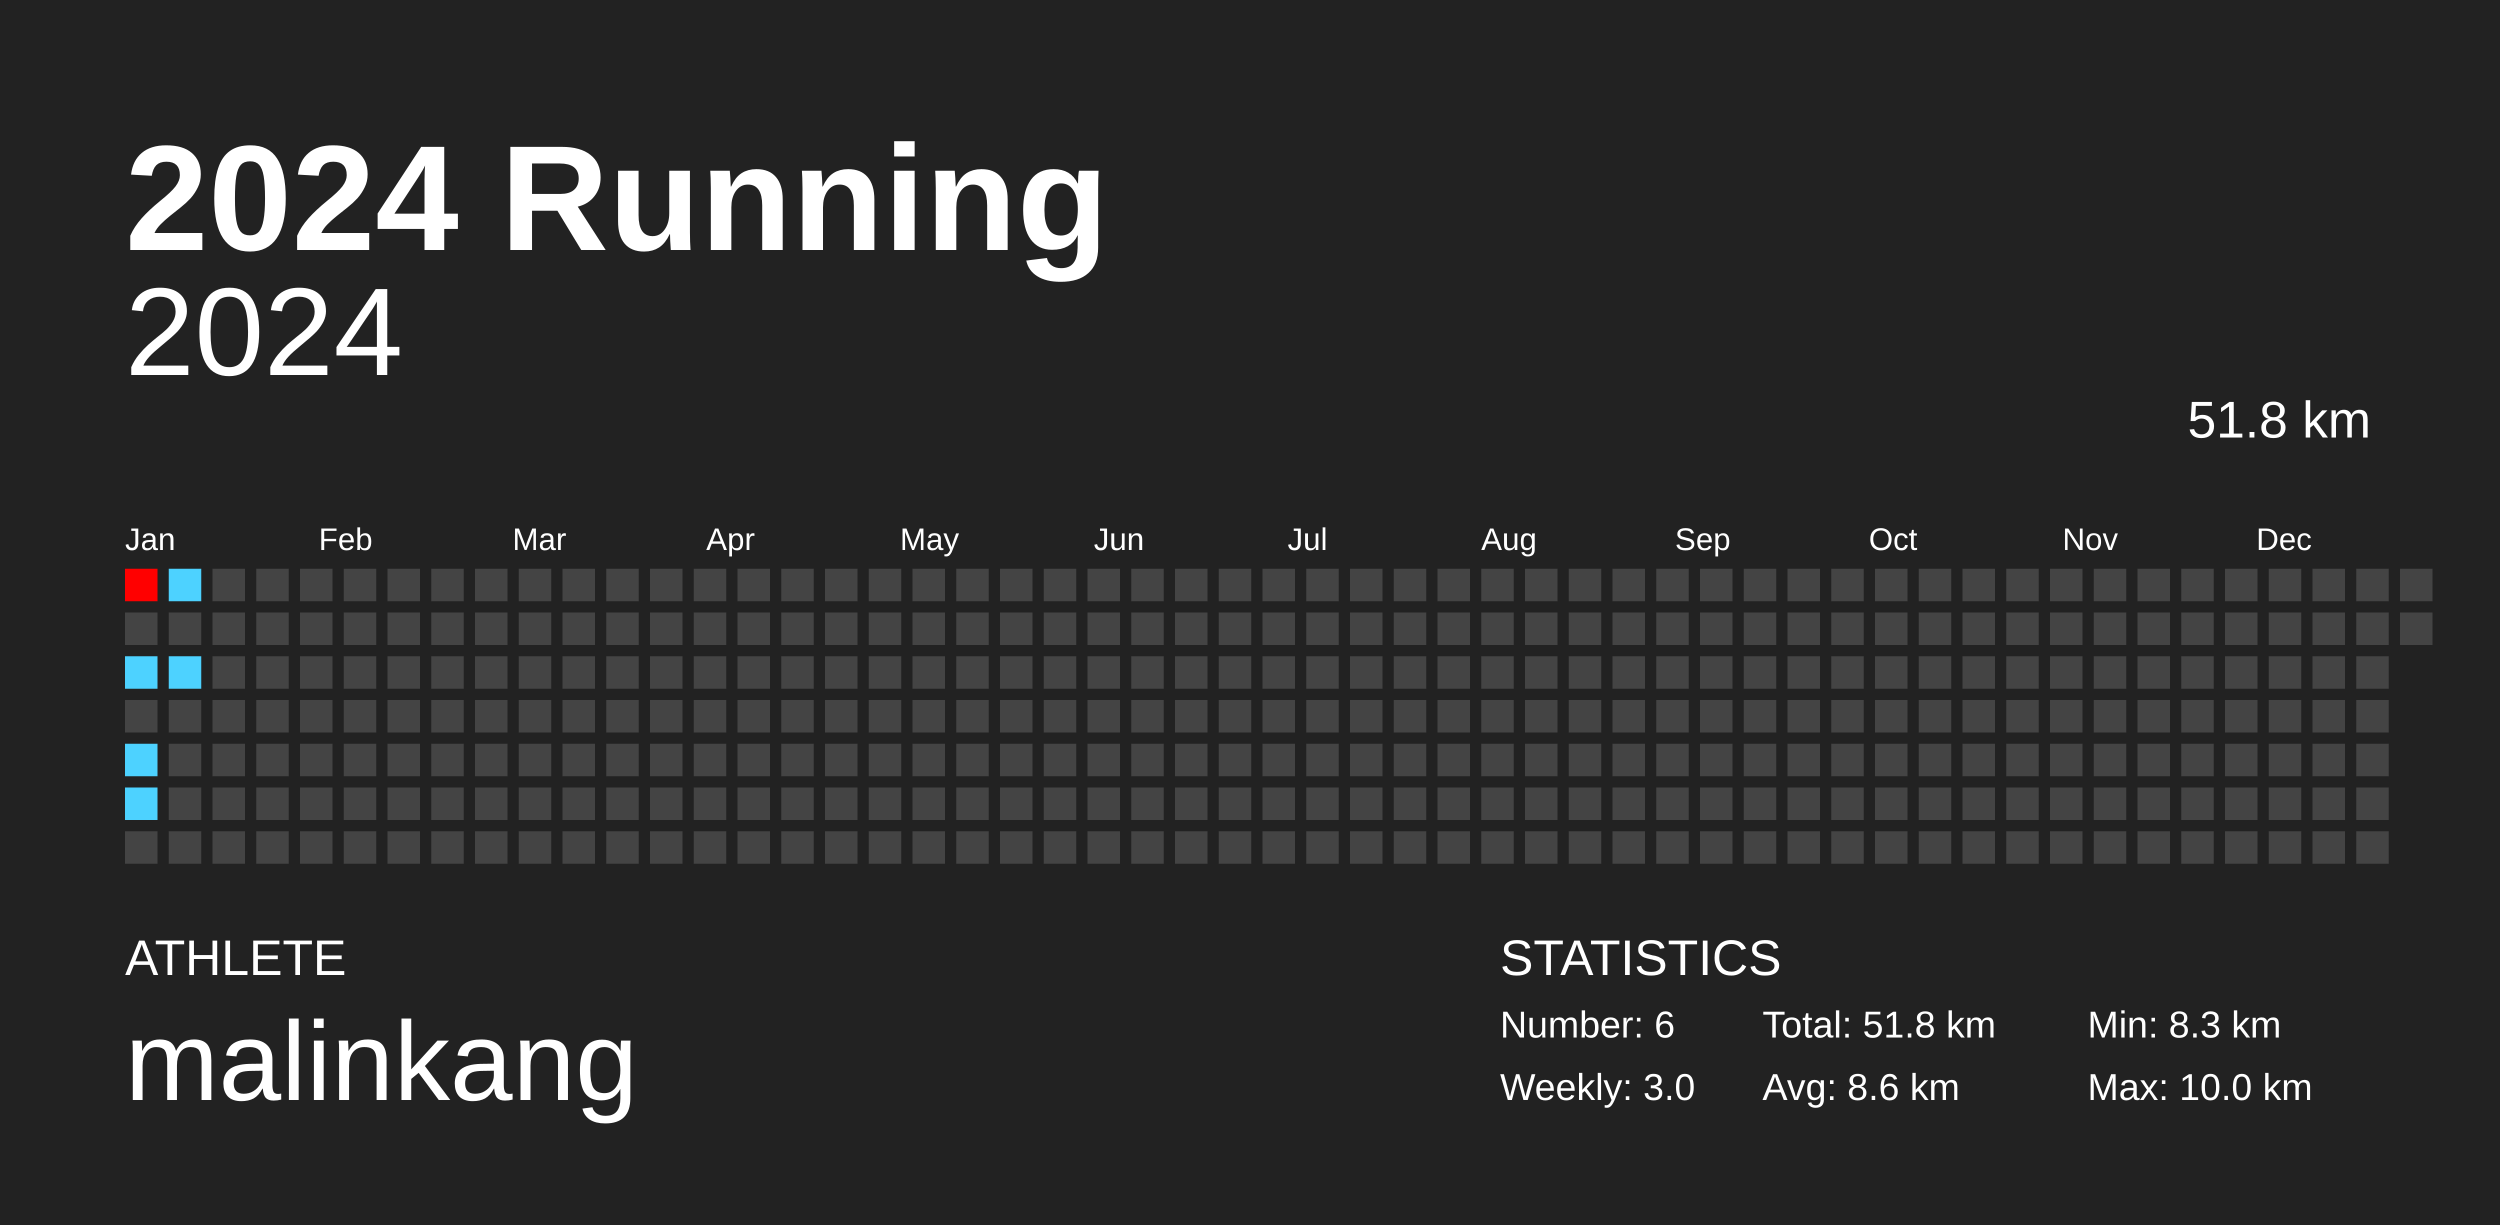
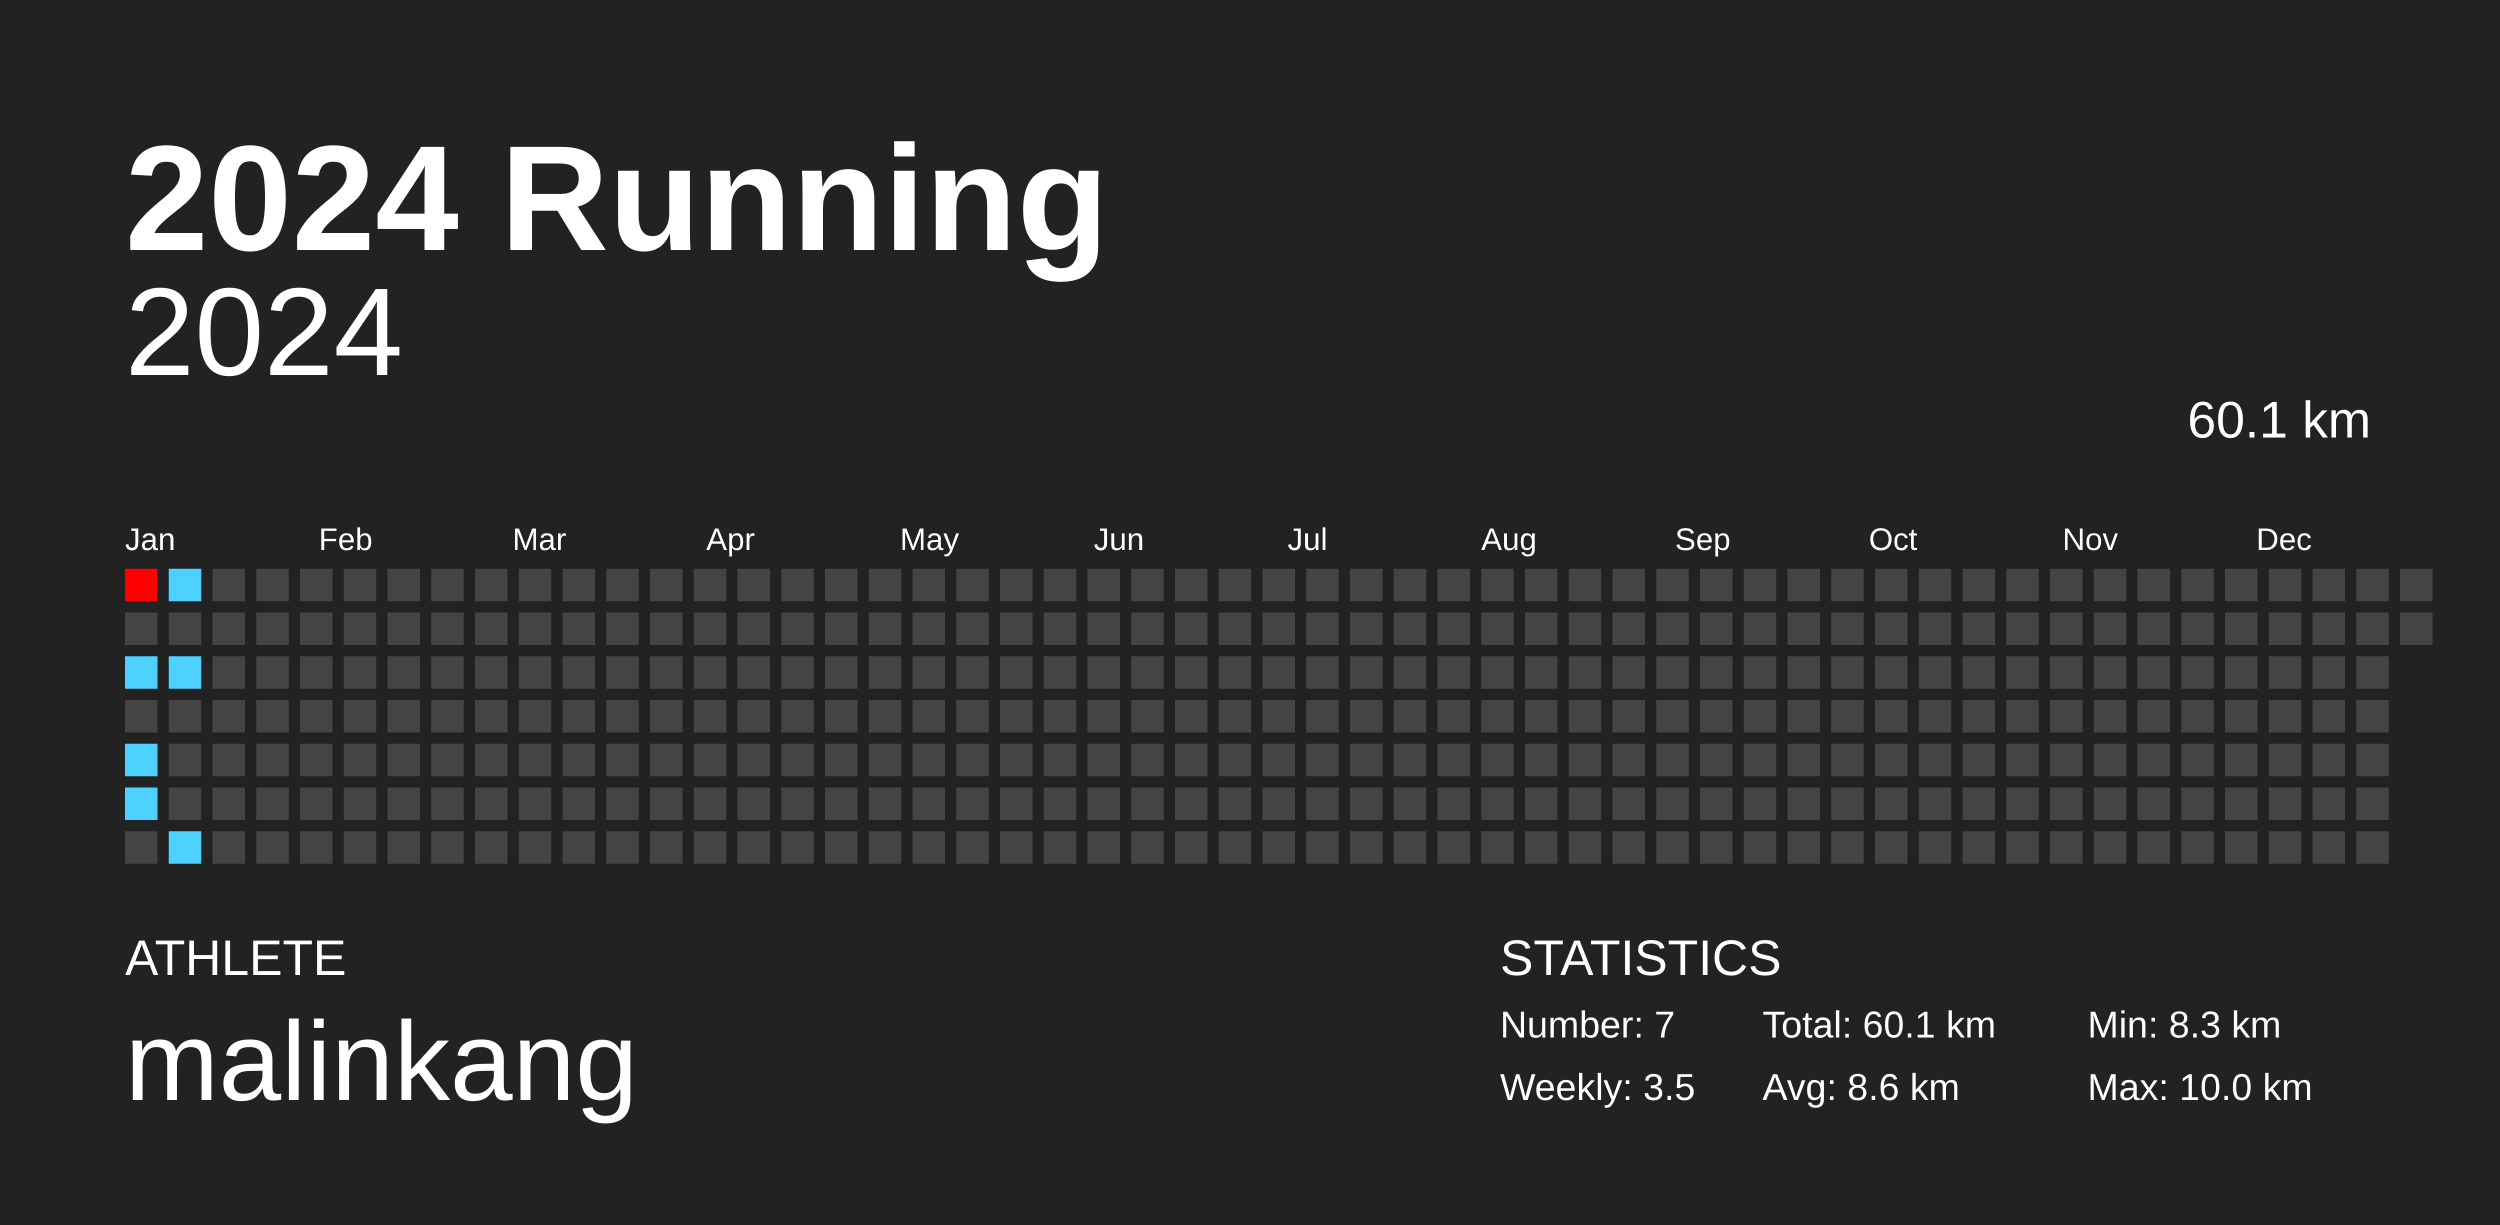
<svg xmlns="http://www.w3.org/2000/svg" baseProfile="full" height="98mm" version="1.1" viewBox="0,0,200,98" width="200mm">
  <defs />
  <rect fill="#222222" height="98" width="200" x="0" y="0" />
  <text fill="#FFFFFF" style="font-size:12px; font-family:Arial; font-weight:bold;" x="10" y="20">2024 Running</text>
  <text fill="#FFFFFF" style="font-size:4px; font-family:Arial" x="10" y="78">ATHLETE</text>
  <text fill="#FFFFFF" style="font-size:9px; font-family:Arial" x="10" y="88">malinkang</text>
  <text fill="#FFFFFF" style="font-size:4px; font-family:Arial" x="120" y="78">STATISTICS</text>
-   <text fill="#FFFFFF" style="font-size:3px; font-family:Arial" x="120" y="83">Number: 6</text>
-   <text fill="#FFFFFF" style="font-size:3px; font-family:Arial" x="120" y="88">Weekly: 3.0</text>
-   <text fill="#FFFFFF" style="font-size:3px; font-family:Arial" x="141" y="83">Total: 51.8 km</text>
+   <text fill="#FFFFFF" style="font-size:3px; font-family:Arial" x="120" y="83">Number: 7</text>
+   <text fill="#FFFFFF" style="font-size:3px; font-family:Arial" x="120" y="88">Weekly: 3.5</text>
+   <text fill="#FFFFFF" style="font-size:3px; font-family:Arial" x="141" y="83">Total: 60.1 km</text>
  <text fill="#FFFFFF" style="font-size:3px; font-family:Arial" x="141" y="88">Avg: 8.6 km</text>
  <text fill="#FFFFFF" style="font-size:3px; font-family:Arial" x="167" y="83">Min: 8.3 km</text>
  <text fill="#FFFFFF" style="font-size:3px; font-family:Arial" x="167" y="88">Max: 10.0 km</text>
  <text alignment-baseline="hanging" fill="#FFFFFF" style="font-size:10.0px; font-family:Arial;" x="10" y="30">2024</text>
-   <text alignment-baseline="hanging" fill="#FFFFFF" style="font-size:4.125px; font-family:Arial;" x="175" y="35">51.8 km</text>
+   <text alignment-baseline="hanging" fill="#FFFFFF" style="font-size:4.125px; font-family:Arial;" x="175" y="35">60.1 km</text>
  <text fill="#FFFFFF" style="font-size:2.5px; font-family:Arial" x="10.0" y="44">Jan</text>
  <text fill="#FFFFFF" style="font-size:2.5px; font-family:Arial" x="25.5" y="44">Feb</text>
  <text fill="#FFFFFF" style="font-size:2.5px; font-family:Arial" x="41.0" y="44">Mar</text>
  <text fill="#FFFFFF" style="font-size:2.5px; font-family:Arial" x="56.5" y="44">Apr</text>
  <text fill="#FFFFFF" style="font-size:2.5px; font-family:Arial" x="72.0" y="44">May</text>
  <text fill="#FFFFFF" style="font-size:2.5px; font-family:Arial" x="87.5" y="44">Jun</text>
  <text fill="#FFFFFF" style="font-size:2.5px; font-family:Arial" x="103.0" y="44">Jul</text>
  <text fill="#FFFFFF" style="font-size:2.5px; font-family:Arial" x="118.5" y="44">Aug</text>
  <text fill="#FFFFFF" style="font-size:2.5px; font-family:Arial" x="134.0" y="44">Sep</text>
  <text fill="#FFFFFF" style="font-size:2.5px; font-family:Arial" x="149.5" y="44">Oct</text>
  <text fill="#FFFFFF" style="font-size:2.5px; font-family:Arial" x="165.0" y="44">Nov</text>
  <text fill="#FFFFFF" style="font-size:2.5px; font-family:Arial" x="180.5" y="44">Dec</text>
  <rect fill="#ff0000" height="2.6" width="2.6" x="10.0" y="45.5" />
  <rect fill="#444444" height="2.6" width="2.6" x="10.0" y="49.0" />
  <rect fill="#4dd2ff" height="2.6" width="2.6" x="10.0" y="52.5" />
  <rect fill="#444444" height="2.6" width="2.6" x="10.0" y="56.0" />
  <rect fill="#4dd2ff" height="2.6" width="2.6" x="10.0" y="59.5" />
  <rect fill="#4dd2ff" height="2.6" width="2.6" x="10.0" y="63.0" />
  <rect fill="#444444" height="2.6" width="2.6" x="10.0" y="66.5" />
  <rect fill="#4dd2ff" height="2.6" width="2.6" x="13.5" y="45.5" />
  <rect fill="#444444" height="2.6" width="2.6" x="13.5" y="49.0" />
  <rect fill="#4dd2ff" height="2.6" width="2.6" x="13.5" y="52.5" />
  <rect fill="#444444" height="2.6" width="2.6" x="13.5" y="56.0" />
  <rect fill="#444444" height="2.6" width="2.6" x="13.5" y="59.5" />
  <rect fill="#444444" height="2.6" width="2.6" x="13.5" y="63.0" />
-   <rect fill="#444444" height="2.6" width="2.6" x="13.5" y="66.5" />
+   <rect fill="#4dd2ff" height="2.6" width="2.6" x="13.5" y="66.5" />
  <rect fill="#444444" height="2.6" width="2.6" x="17.0" y="45.5" />
  <rect fill="#444444" height="2.6" width="2.6" x="17.0" y="49.0" />
  <rect fill="#444444" height="2.6" width="2.6" x="17.0" y="52.5" />
  <rect fill="#444444" height="2.6" width="2.6" x="17.0" y="56.0" />
  <rect fill="#444444" height="2.6" width="2.6" x="17.0" y="59.5" />
  <rect fill="#444444" height="2.6" width="2.6" x="17.0" y="63.0" />
  <rect fill="#444444" height="2.6" width="2.6" x="17.0" y="66.5" />
  <rect fill="#444444" height="2.6" width="2.6" x="20.5" y="45.5" />
  <rect fill="#444444" height="2.6" width="2.6" x="20.5" y="49.0" />
  <rect fill="#444444" height="2.6" width="2.6" x="20.5" y="52.5" />
  <rect fill="#444444" height="2.6" width="2.6" x="20.5" y="56.0" />
  <rect fill="#444444" height="2.6" width="2.6" x="20.5" y="59.5" />
  <rect fill="#444444" height="2.6" width="2.6" x="20.5" y="63.0" />
  <rect fill="#444444" height="2.6" width="2.6" x="20.5" y="66.5" />
  <rect fill="#444444" height="2.6" width="2.6" x="24.0" y="45.5" />
  <rect fill="#444444" height="2.6" width="2.6" x="24.0" y="49.0" />
  <rect fill="#444444" height="2.6" width="2.6" x="24.0" y="52.5" />
  <rect fill="#444444" height="2.6" width="2.6" x="24.0" y="56.0" />
  <rect fill="#444444" height="2.6" width="2.6" x="24.0" y="59.5" />
  <rect fill="#444444" height="2.6" width="2.6" x="24.0" y="63.0" />
  <rect fill="#444444" height="2.6" width="2.6" x="24.0" y="66.5" />
  <rect fill="#444444" height="2.6" width="2.6" x="27.5" y="45.5" />
  <rect fill="#444444" height="2.6" width="2.6" x="27.5" y="49.0" />
  <rect fill="#444444" height="2.6" width="2.6" x="27.5" y="52.5" />
  <rect fill="#444444" height="2.6" width="2.6" x="27.5" y="56.0" />
  <rect fill="#444444" height="2.6" width="2.6" x="27.5" y="59.5" />
  <rect fill="#444444" height="2.6" width="2.6" x="27.5" y="63.0" />
  <rect fill="#444444" height="2.6" width="2.6" x="27.5" y="66.5" />
  <rect fill="#444444" height="2.6" width="2.6" x="31.0" y="45.5" />
  <rect fill="#444444" height="2.6" width="2.6" x="31.0" y="49.0" />
  <rect fill="#444444" height="2.6" width="2.6" x="31.0" y="52.5" />
  <rect fill="#444444" height="2.6" width="2.6" x="31.0" y="56.0" />
  <rect fill="#444444" height="2.6" width="2.6" x="31.0" y="59.5" />
  <rect fill="#444444" height="2.6" width="2.6" x="31.0" y="63.0" />
  <rect fill="#444444" height="2.6" width="2.6" x="31.0" y="66.5" />
  <rect fill="#444444" height="2.6" width="2.6" x="34.5" y="45.5" />
  <rect fill="#444444" height="2.6" width="2.6" x="34.5" y="49.0" />
  <rect fill="#444444" height="2.6" width="2.6" x="34.5" y="52.5" />
  <rect fill="#444444" height="2.6" width="2.6" x="34.5" y="56.0" />
  <rect fill="#444444" height="2.6" width="2.6" x="34.5" y="59.5" />
  <rect fill="#444444" height="2.6" width="2.6" x="34.5" y="63.0" />
  <rect fill="#444444" height="2.6" width="2.6" x="34.5" y="66.5" />
  <rect fill="#444444" height="2.6" width="2.6" x="38.0" y="45.5" />
  <rect fill="#444444" height="2.6" width="2.6" x="38.0" y="49.0" />
  <rect fill="#444444" height="2.6" width="2.6" x="38.0" y="52.5" />
  <rect fill="#444444" height="2.6" width="2.6" x="38.0" y="56.0" />
  <rect fill="#444444" height="2.6" width="2.6" x="38.0" y="59.5" />
  <rect fill="#444444" height="2.6" width="2.6" x="38.0" y="63.0" />
  <rect fill="#444444" height="2.6" width="2.6" x="38.0" y="66.5" />
  <rect fill="#444444" height="2.6" width="2.6" x="41.5" y="45.5" />
  <rect fill="#444444" height="2.6" width="2.6" x="41.5" y="49.0" />
  <rect fill="#444444" height="2.6" width="2.6" x="41.5" y="52.5" />
  <rect fill="#444444" height="2.6" width="2.6" x="41.5" y="56.0" />
  <rect fill="#444444" height="2.6" width="2.6" x="41.5" y="59.5" />
  <rect fill="#444444" height="2.6" width="2.6" x="41.5" y="63.0" />
  <rect fill="#444444" height="2.6" width="2.6" x="41.5" y="66.5" />
  <rect fill="#444444" height="2.6" width="2.6" x="45.0" y="45.5" />
  <rect fill="#444444" height="2.6" width="2.6" x="45.0" y="49.0" />
  <rect fill="#444444" height="2.6" width="2.6" x="45.0" y="52.5" />
  <rect fill="#444444" height="2.6" width="2.6" x="45.0" y="56.0" />
  <rect fill="#444444" height="2.6" width="2.6" x="45.0" y="59.5" />
  <rect fill="#444444" height="2.6" width="2.6" x="45.0" y="63.0" />
  <rect fill="#444444" height="2.6" width="2.6" x="45.0" y="66.5" />
  <rect fill="#444444" height="2.6" width="2.6" x="48.5" y="45.5" />
  <rect fill="#444444" height="2.6" width="2.6" x="48.5" y="49.0" />
  <rect fill="#444444" height="2.6" width="2.6" x="48.5" y="52.5" />
  <rect fill="#444444" height="2.6" width="2.6" x="48.5" y="56.0" />
  <rect fill="#444444" height="2.6" width="2.6" x="48.5" y="59.5" />
  <rect fill="#444444" height="2.6" width="2.6" x="48.5" y="63.0" />
  <rect fill="#444444" height="2.6" width="2.6" x="48.5" y="66.5" />
  <rect fill="#444444" height="2.6" width="2.6" x="52.0" y="45.5" />
  <rect fill="#444444" height="2.6" width="2.6" x="52.0" y="49.0" />
  <rect fill="#444444" height="2.6" width="2.6" x="52.0" y="52.5" />
  <rect fill="#444444" height="2.6" width="2.6" x="52.0" y="56.0" />
  <rect fill="#444444" height="2.6" width="2.6" x="52.0" y="59.5" />
  <rect fill="#444444" height="2.6" width="2.6" x="52.0" y="63.0" />
  <rect fill="#444444" height="2.6" width="2.6" x="52.0" y="66.5" />
  <rect fill="#444444" height="2.6" width="2.6" x="55.5" y="45.5" />
  <rect fill="#444444" height="2.6" width="2.6" x="55.5" y="49.0" />
  <rect fill="#444444" height="2.6" width="2.6" x="55.5" y="52.5" />
  <rect fill="#444444" height="2.6" width="2.6" x="55.5" y="56.0" />
  <rect fill="#444444" height="2.6" width="2.6" x="55.5" y="59.5" />
  <rect fill="#444444" height="2.6" width="2.6" x="55.5" y="63.0" />
  <rect fill="#444444" height="2.6" width="2.6" x="55.5" y="66.5" />
  <rect fill="#444444" height="2.6" width="2.6" x="59.0" y="45.5" />
  <rect fill="#444444" height="2.6" width="2.6" x="59.0" y="49.0" />
  <rect fill="#444444" height="2.6" width="2.6" x="59.0" y="52.5" />
  <rect fill="#444444" height="2.6" width="2.6" x="59.0" y="56.0" />
  <rect fill="#444444" height="2.6" width="2.6" x="59.0" y="59.5" />
  <rect fill="#444444" height="2.6" width="2.6" x="59.0" y="63.0" />
  <rect fill="#444444" height="2.6" width="2.6" x="59.0" y="66.5" />
  <rect fill="#444444" height="2.6" width="2.6" x="62.5" y="45.5" />
  <rect fill="#444444" height="2.6" width="2.6" x="62.5" y="49.0" />
  <rect fill="#444444" height="2.6" width="2.6" x="62.5" y="52.5" />
  <rect fill="#444444" height="2.6" width="2.6" x="62.5" y="56.0" />
  <rect fill="#444444" height="2.6" width="2.6" x="62.5" y="59.5" />
  <rect fill="#444444" height="2.6" width="2.6" x="62.5" y="63.0" />
  <rect fill="#444444" height="2.6" width="2.6" x="62.5" y="66.5" />
  <rect fill="#444444" height="2.6" width="2.6" x="66.0" y="45.5" />
  <rect fill="#444444" height="2.6" width="2.6" x="66.0" y="49.0" />
  <rect fill="#444444" height="2.6" width="2.6" x="66.0" y="52.5" />
  <rect fill="#444444" height="2.6" width="2.6" x="66.0" y="56.0" />
  <rect fill="#444444" height="2.6" width="2.6" x="66.0" y="59.5" />
  <rect fill="#444444" height="2.6" width="2.6" x="66.0" y="63.0" />
  <rect fill="#444444" height="2.6" width="2.6" x="66.0" y="66.5" />
  <rect fill="#444444" height="2.6" width="2.6" x="69.5" y="45.5" />
  <rect fill="#444444" height="2.6" width="2.6" x="69.5" y="49.0" />
  <rect fill="#444444" height="2.6" width="2.6" x="69.5" y="52.5" />
  <rect fill="#444444" height="2.6" width="2.6" x="69.5" y="56.0" />
  <rect fill="#444444" height="2.6" width="2.6" x="69.5" y="59.5" />
  <rect fill="#444444" height="2.6" width="2.6" x="69.5" y="63.0" />
  <rect fill="#444444" height="2.6" width="2.6" x="69.5" y="66.5" />
  <rect fill="#444444" height="2.6" width="2.6" x="73.0" y="45.5" />
  <rect fill="#444444" height="2.6" width="2.6" x="73.0" y="49.0" />
  <rect fill="#444444" height="2.6" width="2.6" x="73.0" y="52.5" />
  <rect fill="#444444" height="2.6" width="2.6" x="73.0" y="56.0" />
  <rect fill="#444444" height="2.6" width="2.6" x="73.0" y="59.5" />
  <rect fill="#444444" height="2.6" width="2.6" x="73.0" y="63.0" />
  <rect fill="#444444" height="2.6" width="2.6" x="73.0" y="66.5" />
  <rect fill="#444444" height="2.6" width="2.6" x="76.5" y="45.5" />
  <rect fill="#444444" height="2.6" width="2.6" x="76.5" y="49.0" />
  <rect fill="#444444" height="2.6" width="2.6" x="76.5" y="52.5" />
  <rect fill="#444444" height="2.6" width="2.6" x="76.5" y="56.0" />
  <rect fill="#444444" height="2.6" width="2.6" x="76.5" y="59.5" />
  <rect fill="#444444" height="2.6" width="2.6" x="76.5" y="63.0" />
  <rect fill="#444444" height="2.6" width="2.6" x="76.5" y="66.5" />
  <rect fill="#444444" height="2.6" width="2.6" x="80.0" y="45.5" />
  <rect fill="#444444" height="2.6" width="2.6" x="80.0" y="49.0" />
  <rect fill="#444444" height="2.6" width="2.6" x="80.0" y="52.5" />
  <rect fill="#444444" height="2.6" width="2.6" x="80.0" y="56.0" />
  <rect fill="#444444" height="2.6" width="2.6" x="80.0" y="59.5" />
  <rect fill="#444444" height="2.6" width="2.6" x="80.0" y="63.0" />
  <rect fill="#444444" height="2.6" width="2.6" x="80.0" y="66.5" />
  <rect fill="#444444" height="2.6" width="2.6" x="83.5" y="45.5" />
  <rect fill="#444444" height="2.6" width="2.6" x="83.5" y="49.0" />
  <rect fill="#444444" height="2.6" width="2.6" x="83.5" y="52.5" />
  <rect fill="#444444" height="2.6" width="2.6" x="83.5" y="56.0" />
  <rect fill="#444444" height="2.6" width="2.6" x="83.5" y="59.5" />
  <rect fill="#444444" height="2.6" width="2.6" x="83.5" y="63.0" />
  <rect fill="#444444" height="2.6" width="2.6" x="83.5" y="66.5" />
  <rect fill="#444444" height="2.6" width="2.6" x="87.0" y="45.5" />
  <rect fill="#444444" height="2.6" width="2.6" x="87.0" y="49.0" />
  <rect fill="#444444" height="2.6" width="2.6" x="87.0" y="52.5" />
  <rect fill="#444444" height="2.6" width="2.6" x="87.0" y="56.0" />
  <rect fill="#444444" height="2.6" width="2.6" x="87.0" y="59.5" />
  <rect fill="#444444" height="2.6" width="2.6" x="87.0" y="63.0" />
  <rect fill="#444444" height="2.6" width="2.6" x="87.0" y="66.5" />
  <rect fill="#444444" height="2.6" width="2.6" x="90.5" y="45.5" />
  <rect fill="#444444" height="2.6" width="2.6" x="90.5" y="49.0" />
  <rect fill="#444444" height="2.6" width="2.6" x="90.5" y="52.5" />
  <rect fill="#444444" height="2.6" width="2.6" x="90.5" y="56.0" />
  <rect fill="#444444" height="2.6" width="2.6" x="90.5" y="59.5" />
  <rect fill="#444444" height="2.6" width="2.6" x="90.5" y="63.0" />
  <rect fill="#444444" height="2.6" width="2.6" x="90.5" y="66.5" />
  <rect fill="#444444" height="2.6" width="2.6" x="94.0" y="45.5" />
  <rect fill="#444444" height="2.6" width="2.6" x="94.0" y="49.0" />
  <rect fill="#444444" height="2.6" width="2.6" x="94.0" y="52.5" />
  <rect fill="#444444" height="2.6" width="2.6" x="94.0" y="56.0" />
  <rect fill="#444444" height="2.6" width="2.6" x="94.0" y="59.5" />
  <rect fill="#444444" height="2.6" width="2.6" x="94.0" y="63.0" />
  <rect fill="#444444" height="2.6" width="2.6" x="94.0" y="66.5" />
  <rect fill="#444444" height="2.6" width="2.6" x="97.5" y="45.5" />
  <rect fill="#444444" height="2.6" width="2.6" x="97.5" y="49.0" />
  <rect fill="#444444" height="2.6" width="2.6" x="97.5" y="52.5" />
  <rect fill="#444444" height="2.6" width="2.6" x="97.5" y="56.0" />
  <rect fill="#444444" height="2.6" width="2.6" x="97.5" y="59.5" />
  <rect fill="#444444" height="2.6" width="2.6" x="97.5" y="63.0" />
  <rect fill="#444444" height="2.6" width="2.6" x="97.5" y="66.5" />
  <rect fill="#444444" height="2.6" width="2.6" x="101.0" y="45.5" />
  <rect fill="#444444" height="2.6" width="2.6" x="101.0" y="49.0" />
  <rect fill="#444444" height="2.6" width="2.6" x="101.0" y="52.5" />
  <rect fill="#444444" height="2.6" width="2.6" x="101.0" y="56.0" />
  <rect fill="#444444" height="2.6" width="2.6" x="101.0" y="59.5" />
  <rect fill="#444444" height="2.6" width="2.6" x="101.0" y="63.0" />
  <rect fill="#444444" height="2.6" width="2.6" x="101.0" y="66.5" />
  <rect fill="#444444" height="2.6" width="2.6" x="104.5" y="45.5" />
  <rect fill="#444444" height="2.6" width="2.6" x="104.5" y="49.0" />
  <rect fill="#444444" height="2.6" width="2.6" x="104.5" y="52.5" />
  <rect fill="#444444" height="2.6" width="2.6" x="104.5" y="56.0" />
  <rect fill="#444444" height="2.6" width="2.6" x="104.5" y="59.5" />
  <rect fill="#444444" height="2.6" width="2.6" x="104.5" y="63.0" />
  <rect fill="#444444" height="2.6" width="2.6" x="104.5" y="66.5" />
  <rect fill="#444444" height="2.6" width="2.6" x="108.0" y="45.5" />
  <rect fill="#444444" height="2.6" width="2.6" x="108.0" y="49.0" />
  <rect fill="#444444" height="2.6" width="2.6" x="108.0" y="52.5" />
  <rect fill="#444444" height="2.6" width="2.6" x="108.0" y="56.0" />
  <rect fill="#444444" height="2.6" width="2.6" x="108.0" y="59.5" />
  <rect fill="#444444" height="2.6" width="2.6" x="108.0" y="63.0" />
  <rect fill="#444444" height="2.6" width="2.6" x="108.0" y="66.5" />
  <rect fill="#444444" height="2.6" width="2.6" x="111.5" y="45.5" />
  <rect fill="#444444" height="2.6" width="2.6" x="111.5" y="49.0" />
  <rect fill="#444444" height="2.6" width="2.6" x="111.5" y="52.5" />
  <rect fill="#444444" height="2.6" width="2.6" x="111.5" y="56.0" />
  <rect fill="#444444" height="2.6" width="2.6" x="111.5" y="59.5" />
  <rect fill="#444444" height="2.6" width="2.6" x="111.5" y="63.0" />
  <rect fill="#444444" height="2.6" width="2.6" x="111.5" y="66.5" />
  <rect fill="#444444" height="2.6" width="2.6" x="115.0" y="45.5" />
  <rect fill="#444444" height="2.6" width="2.6" x="115.0" y="49.0" />
  <rect fill="#444444" height="2.6" width="2.6" x="115.0" y="52.5" />
  <rect fill="#444444" height="2.6" width="2.6" x="115.0" y="56.0" />
  <rect fill="#444444" height="2.6" width="2.6" x="115.0" y="59.5" />
  <rect fill="#444444" height="2.6" width="2.6" x="115.0" y="63.0" />
  <rect fill="#444444" height="2.6" width="2.6" x="115.0" y="66.5" />
  <rect fill="#444444" height="2.6" width="2.6" x="118.5" y="45.5" />
  <rect fill="#444444" height="2.6" width="2.6" x="118.5" y="49.0" />
  <rect fill="#444444" height="2.6" width="2.6" x="118.5" y="52.5" />
  <rect fill="#444444" height="2.6" width="2.6" x="118.5" y="56.0" />
  <rect fill="#444444" height="2.6" width="2.6" x="118.5" y="59.5" />
  <rect fill="#444444" height="2.6" width="2.6" x="118.5" y="63.0" />
  <rect fill="#444444" height="2.6" width="2.6" x="118.5" y="66.5" />
  <rect fill="#444444" height="2.6" width="2.6" x="122.0" y="45.5" />
  <rect fill="#444444" height="2.6" width="2.6" x="122.0" y="49.0" />
  <rect fill="#444444" height="2.6" width="2.6" x="122.0" y="52.5" />
  <rect fill="#444444" height="2.6" width="2.6" x="122.0" y="56.0" />
  <rect fill="#444444" height="2.6" width="2.6" x="122.0" y="59.5" />
  <rect fill="#444444" height="2.6" width="2.6" x="122.0" y="63.0" />
  <rect fill="#444444" height="2.6" width="2.6" x="122.0" y="66.5" />
  <rect fill="#444444" height="2.6" width="2.6" x="125.5" y="45.5" />
  <rect fill="#444444" height="2.6" width="2.6" x="125.5" y="49.0" />
  <rect fill="#444444" height="2.6" width="2.6" x="125.5" y="52.5" />
  <rect fill="#444444" height="2.6" width="2.6" x="125.5" y="56.0" />
  <rect fill="#444444" height="2.6" width="2.6" x="125.5" y="59.5" />
  <rect fill="#444444" height="2.6" width="2.6" x="125.5" y="63.0" />
  <rect fill="#444444" height="2.6" width="2.6" x="125.5" y="66.5" />
  <rect fill="#444444" height="2.6" width="2.6" x="129.0" y="45.5" />
  <rect fill="#444444" height="2.6" width="2.6" x="129.0" y="49.0" />
  <rect fill="#444444" height="2.6" width="2.6" x="129.0" y="52.5" />
  <rect fill="#444444" height="2.6" width="2.6" x="129.0" y="56.0" />
  <rect fill="#444444" height="2.6" width="2.6" x="129.0" y="59.5" />
  <rect fill="#444444" height="2.6" width="2.6" x="129.0" y="63.0" />
  <rect fill="#444444" height="2.6" width="2.6" x="129.0" y="66.5" />
  <rect fill="#444444" height="2.6" width="2.6" x="132.5" y="45.5" />
  <rect fill="#444444" height="2.6" width="2.6" x="132.5" y="49.0" />
  <rect fill="#444444" height="2.6" width="2.6" x="132.5" y="52.5" />
  <rect fill="#444444" height="2.6" width="2.6" x="132.5" y="56.0" />
  <rect fill="#444444" height="2.6" width="2.6" x="132.5" y="59.5" />
  <rect fill="#444444" height="2.6" width="2.6" x="132.5" y="63.0" />
  <rect fill="#444444" height="2.6" width="2.6" x="132.5" y="66.5" />
  <rect fill="#444444" height="2.6" width="2.6" x="136.0" y="45.5" />
  <rect fill="#444444" height="2.6" width="2.6" x="136.0" y="49.0" />
  <rect fill="#444444" height="2.6" width="2.6" x="136.0" y="52.5" />
  <rect fill="#444444" height="2.6" width="2.6" x="136.0" y="56.0" />
  <rect fill="#444444" height="2.6" width="2.6" x="136.0" y="59.5" />
  <rect fill="#444444" height="2.6" width="2.6" x="136.0" y="63.0" />
  <rect fill="#444444" height="2.6" width="2.6" x="136.0" y="66.5" />
  <rect fill="#444444" height="2.6" width="2.6" x="139.5" y="45.5" />
  <rect fill="#444444" height="2.6" width="2.6" x="139.5" y="49.0" />
  <rect fill="#444444" height="2.6" width="2.6" x="139.5" y="52.5" />
  <rect fill="#444444" height="2.6" width="2.6" x="139.5" y="56.0" />
  <rect fill="#444444" height="2.6" width="2.6" x="139.5" y="59.5" />
  <rect fill="#444444" height="2.6" width="2.6" x="139.5" y="63.0" />
  <rect fill="#444444" height="2.6" width="2.6" x="139.5" y="66.5" />
  <rect fill="#444444" height="2.6" width="2.6" x="143.0" y="45.5" />
  <rect fill="#444444" height="2.6" width="2.6" x="143.0" y="49.0" />
  <rect fill="#444444" height="2.6" width="2.6" x="143.0" y="52.5" />
  <rect fill="#444444" height="2.6" width="2.6" x="143.0" y="56.0" />
  <rect fill="#444444" height="2.6" width="2.6" x="143.0" y="59.5" />
  <rect fill="#444444" height="2.6" width="2.6" x="143.0" y="63.0" />
  <rect fill="#444444" height="2.6" width="2.6" x="143.0" y="66.5" />
  <rect fill="#444444" height="2.6" width="2.6" x="146.5" y="45.5" />
  <rect fill="#444444" height="2.6" width="2.6" x="146.5" y="49.0" />
  <rect fill="#444444" height="2.6" width="2.6" x="146.5" y="52.5" />
  <rect fill="#444444" height="2.6" width="2.6" x="146.5" y="56.0" />
  <rect fill="#444444" height="2.6" width="2.6" x="146.5" y="59.5" />
  <rect fill="#444444" height="2.6" width="2.6" x="146.5" y="63.0" />
  <rect fill="#444444" height="2.6" width="2.6" x="146.5" y="66.5" />
  <rect fill="#444444" height="2.6" width="2.6" x="150.0" y="45.5" />
  <rect fill="#444444" height="2.6" width="2.6" x="150.0" y="49.0" />
  <rect fill="#444444" height="2.6" width="2.6" x="150.0" y="52.5" />
  <rect fill="#444444" height="2.6" width="2.6" x="150.0" y="56.0" />
  <rect fill="#444444" height="2.6" width="2.6" x="150.0" y="59.5" />
  <rect fill="#444444" height="2.6" width="2.6" x="150.0" y="63.0" />
  <rect fill="#444444" height="2.6" width="2.6" x="150.0" y="66.5" />
  <rect fill="#444444" height="2.6" width="2.6" x="153.5" y="45.5" />
  <rect fill="#444444" height="2.6" width="2.6" x="153.5" y="49.0" />
  <rect fill="#444444" height="2.6" width="2.6" x="153.5" y="52.5" />
  <rect fill="#444444" height="2.6" width="2.6" x="153.5" y="56.0" />
  <rect fill="#444444" height="2.6" width="2.6" x="153.5" y="59.5" />
  <rect fill="#444444" height="2.6" width="2.6" x="153.5" y="63.0" />
  <rect fill="#444444" height="2.6" width="2.6" x="153.5" y="66.5" />
  <rect fill="#444444" height="2.6" width="2.6" x="157.0" y="45.5" />
  <rect fill="#444444" height="2.6" width="2.6" x="157.0" y="49.0" />
  <rect fill="#444444" height="2.6" width="2.6" x="157.0" y="52.5" />
  <rect fill="#444444" height="2.6" width="2.6" x="157.0" y="56.0" />
  <rect fill="#444444" height="2.6" width="2.6" x="157.0" y="59.5" />
  <rect fill="#444444" height="2.6" width="2.6" x="157.0" y="63.0" />
  <rect fill="#444444" height="2.6" width="2.6" x="157.0" y="66.5" />
  <rect fill="#444444" height="2.6" width="2.6" x="160.5" y="45.5" />
  <rect fill="#444444" height="2.6" width="2.6" x="160.5" y="49.0" />
  <rect fill="#444444" height="2.6" width="2.6" x="160.5" y="52.5" />
  <rect fill="#444444" height="2.6" width="2.6" x="160.5" y="56.0" />
  <rect fill="#444444" height="2.6" width="2.6" x="160.5" y="59.5" />
  <rect fill="#444444" height="2.6" width="2.6" x="160.5" y="63.0" />
  <rect fill="#444444" height="2.6" width="2.6" x="160.5" y="66.5" />
  <rect fill="#444444" height="2.6" width="2.6" x="164.0" y="45.5" />
  <rect fill="#444444" height="2.6" width="2.6" x="164.0" y="49.0" />
  <rect fill="#444444" height="2.6" width="2.6" x="164.0" y="52.5" />
  <rect fill="#444444" height="2.6" width="2.6" x="164.0" y="56.0" />
  <rect fill="#444444" height="2.6" width="2.6" x="164.0" y="59.5" />
  <rect fill="#444444" height="2.6" width="2.6" x="164.0" y="63.0" />
  <rect fill="#444444" height="2.6" width="2.6" x="164.0" y="66.5" />
  <rect fill="#444444" height="2.6" width="2.6" x="167.5" y="45.5" />
  <rect fill="#444444" height="2.6" width="2.6" x="167.5" y="49.0" />
  <rect fill="#444444" height="2.6" width="2.6" x="167.5" y="52.5" />
  <rect fill="#444444" height="2.6" width="2.6" x="167.5" y="56.0" />
  <rect fill="#444444" height="2.6" width="2.6" x="167.5" y="59.5" />
  <rect fill="#444444" height="2.6" width="2.6" x="167.5" y="63.0" />
  <rect fill="#444444" height="2.6" width="2.6" x="167.5" y="66.5" />
  <rect fill="#444444" height="2.6" width="2.6" x="171.0" y="45.5" />
  <rect fill="#444444" height="2.6" width="2.6" x="171.0" y="49.0" />
  <rect fill="#444444" height="2.6" width="2.6" x="171.0" y="52.5" />
  <rect fill="#444444" height="2.6" width="2.6" x="171.0" y="56.0" />
  <rect fill="#444444" height="2.6" width="2.6" x="171.0" y="59.5" />
  <rect fill="#444444" height="2.6" width="2.6" x="171.0" y="63.0" />
  <rect fill="#444444" height="2.6" width="2.6" x="171.0" y="66.5" />
  <rect fill="#444444" height="2.6" width="2.6" x="174.5" y="45.5" />
  <rect fill="#444444" height="2.6" width="2.6" x="174.5" y="49.0" />
  <rect fill="#444444" height="2.6" width="2.6" x="174.5" y="52.5" />
  <rect fill="#444444" height="2.6" width="2.6" x="174.5" y="56.0" />
  <rect fill="#444444" height="2.6" width="2.6" x="174.5" y="59.5" />
  <rect fill="#444444" height="2.6" width="2.6" x="174.5" y="63.0" />
  <rect fill="#444444" height="2.6" width="2.6" x="174.5" y="66.5" />
  <rect fill="#444444" height="2.6" width="2.6" x="178.0" y="45.5" />
  <rect fill="#444444" height="2.6" width="2.6" x="178.0" y="49.0" />
  <rect fill="#444444" height="2.6" width="2.6" x="178.0" y="52.5" />
  <rect fill="#444444" height="2.6" width="2.6" x="178.0" y="56.0" />
  <rect fill="#444444" height="2.6" width="2.6" x="178.0" y="59.5" />
  <rect fill="#444444" height="2.6" width="2.6" x="178.0" y="63.0" />
  <rect fill="#444444" height="2.6" width="2.6" x="178.0" y="66.5" />
  <rect fill="#444444" height="2.6" width="2.6" x="181.5" y="45.5" />
  <rect fill="#444444" height="2.6" width="2.6" x="181.5" y="49.0" />
  <rect fill="#444444" height="2.6" width="2.6" x="181.5" y="52.5" />
  <rect fill="#444444" height="2.6" width="2.6" x="181.5" y="56.0" />
  <rect fill="#444444" height="2.6" width="2.6" x="181.5" y="59.5" />
  <rect fill="#444444" height="2.6" width="2.6" x="181.5" y="63.0" />
  <rect fill="#444444" height="2.6" width="2.6" x="181.5" y="66.5" />
  <rect fill="#444444" height="2.6" width="2.6" x="185.0" y="45.5" />
  <rect fill="#444444" height="2.6" width="2.6" x="185.0" y="49.0" />
  <rect fill="#444444" height="2.6" width="2.6" x="185.0" y="52.5" />
  <rect fill="#444444" height="2.6" width="2.6" x="185.0" y="56.0" />
  <rect fill="#444444" height="2.6" width="2.6" x="185.0" y="59.5" />
  <rect fill="#444444" height="2.6" width="2.6" x="185.0" y="63.0" />
  <rect fill="#444444" height="2.6" width="2.6" x="185.0" y="66.5" />
  <rect fill="#444444" height="2.6" width="2.6" x="188.5" y="45.5" />
  <rect fill="#444444" height="2.6" width="2.6" x="188.5" y="49.0" />
  <rect fill="#444444" height="2.6" width="2.6" x="188.5" y="52.5" />
  <rect fill="#444444" height="2.6" width="2.6" x="188.5" y="56.0" />
  <rect fill="#444444" height="2.6" width="2.6" x="188.5" y="59.5" />
  <rect fill="#444444" height="2.6" width="2.6" x="188.5" y="63.0" />
  <rect fill="#444444" height="2.6" width="2.6" x="188.5" y="66.5" />
  <rect fill="#444444" height="2.6" width="2.6" x="192.0" y="45.5" />
  <rect fill="#444444" height="2.6" width="2.6" x="192.0" y="49.0" />
</svg>
